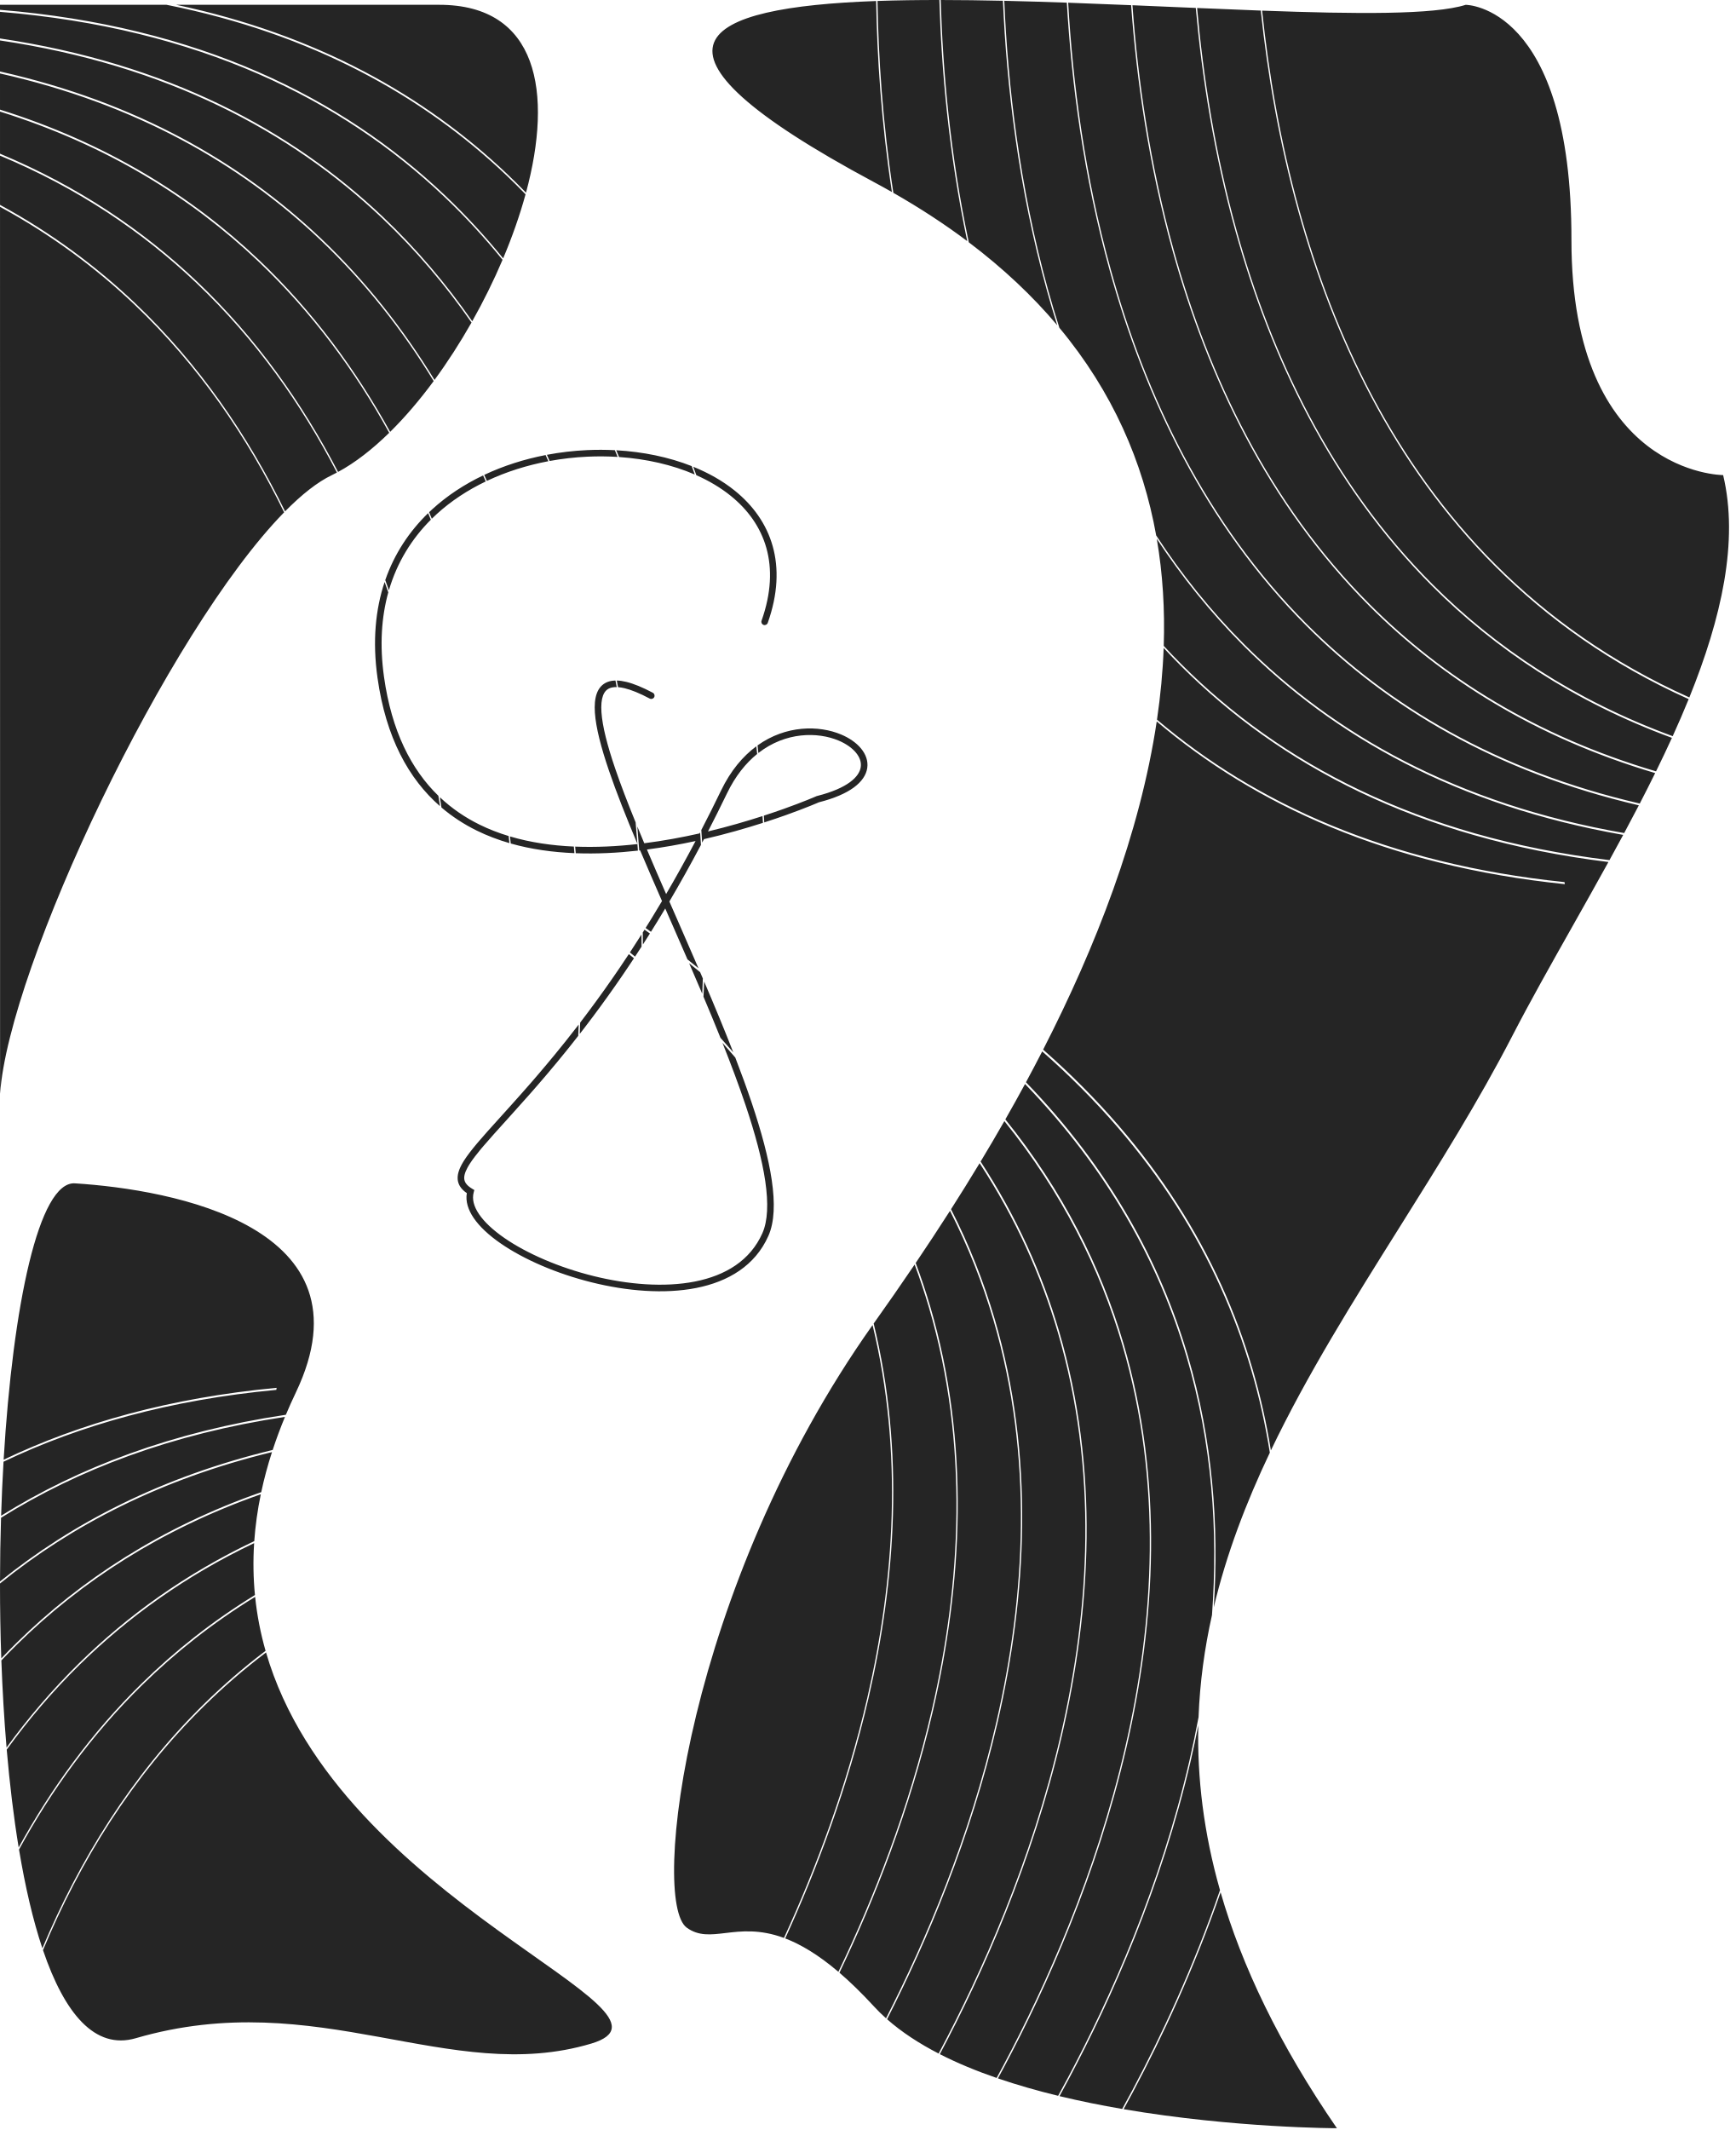
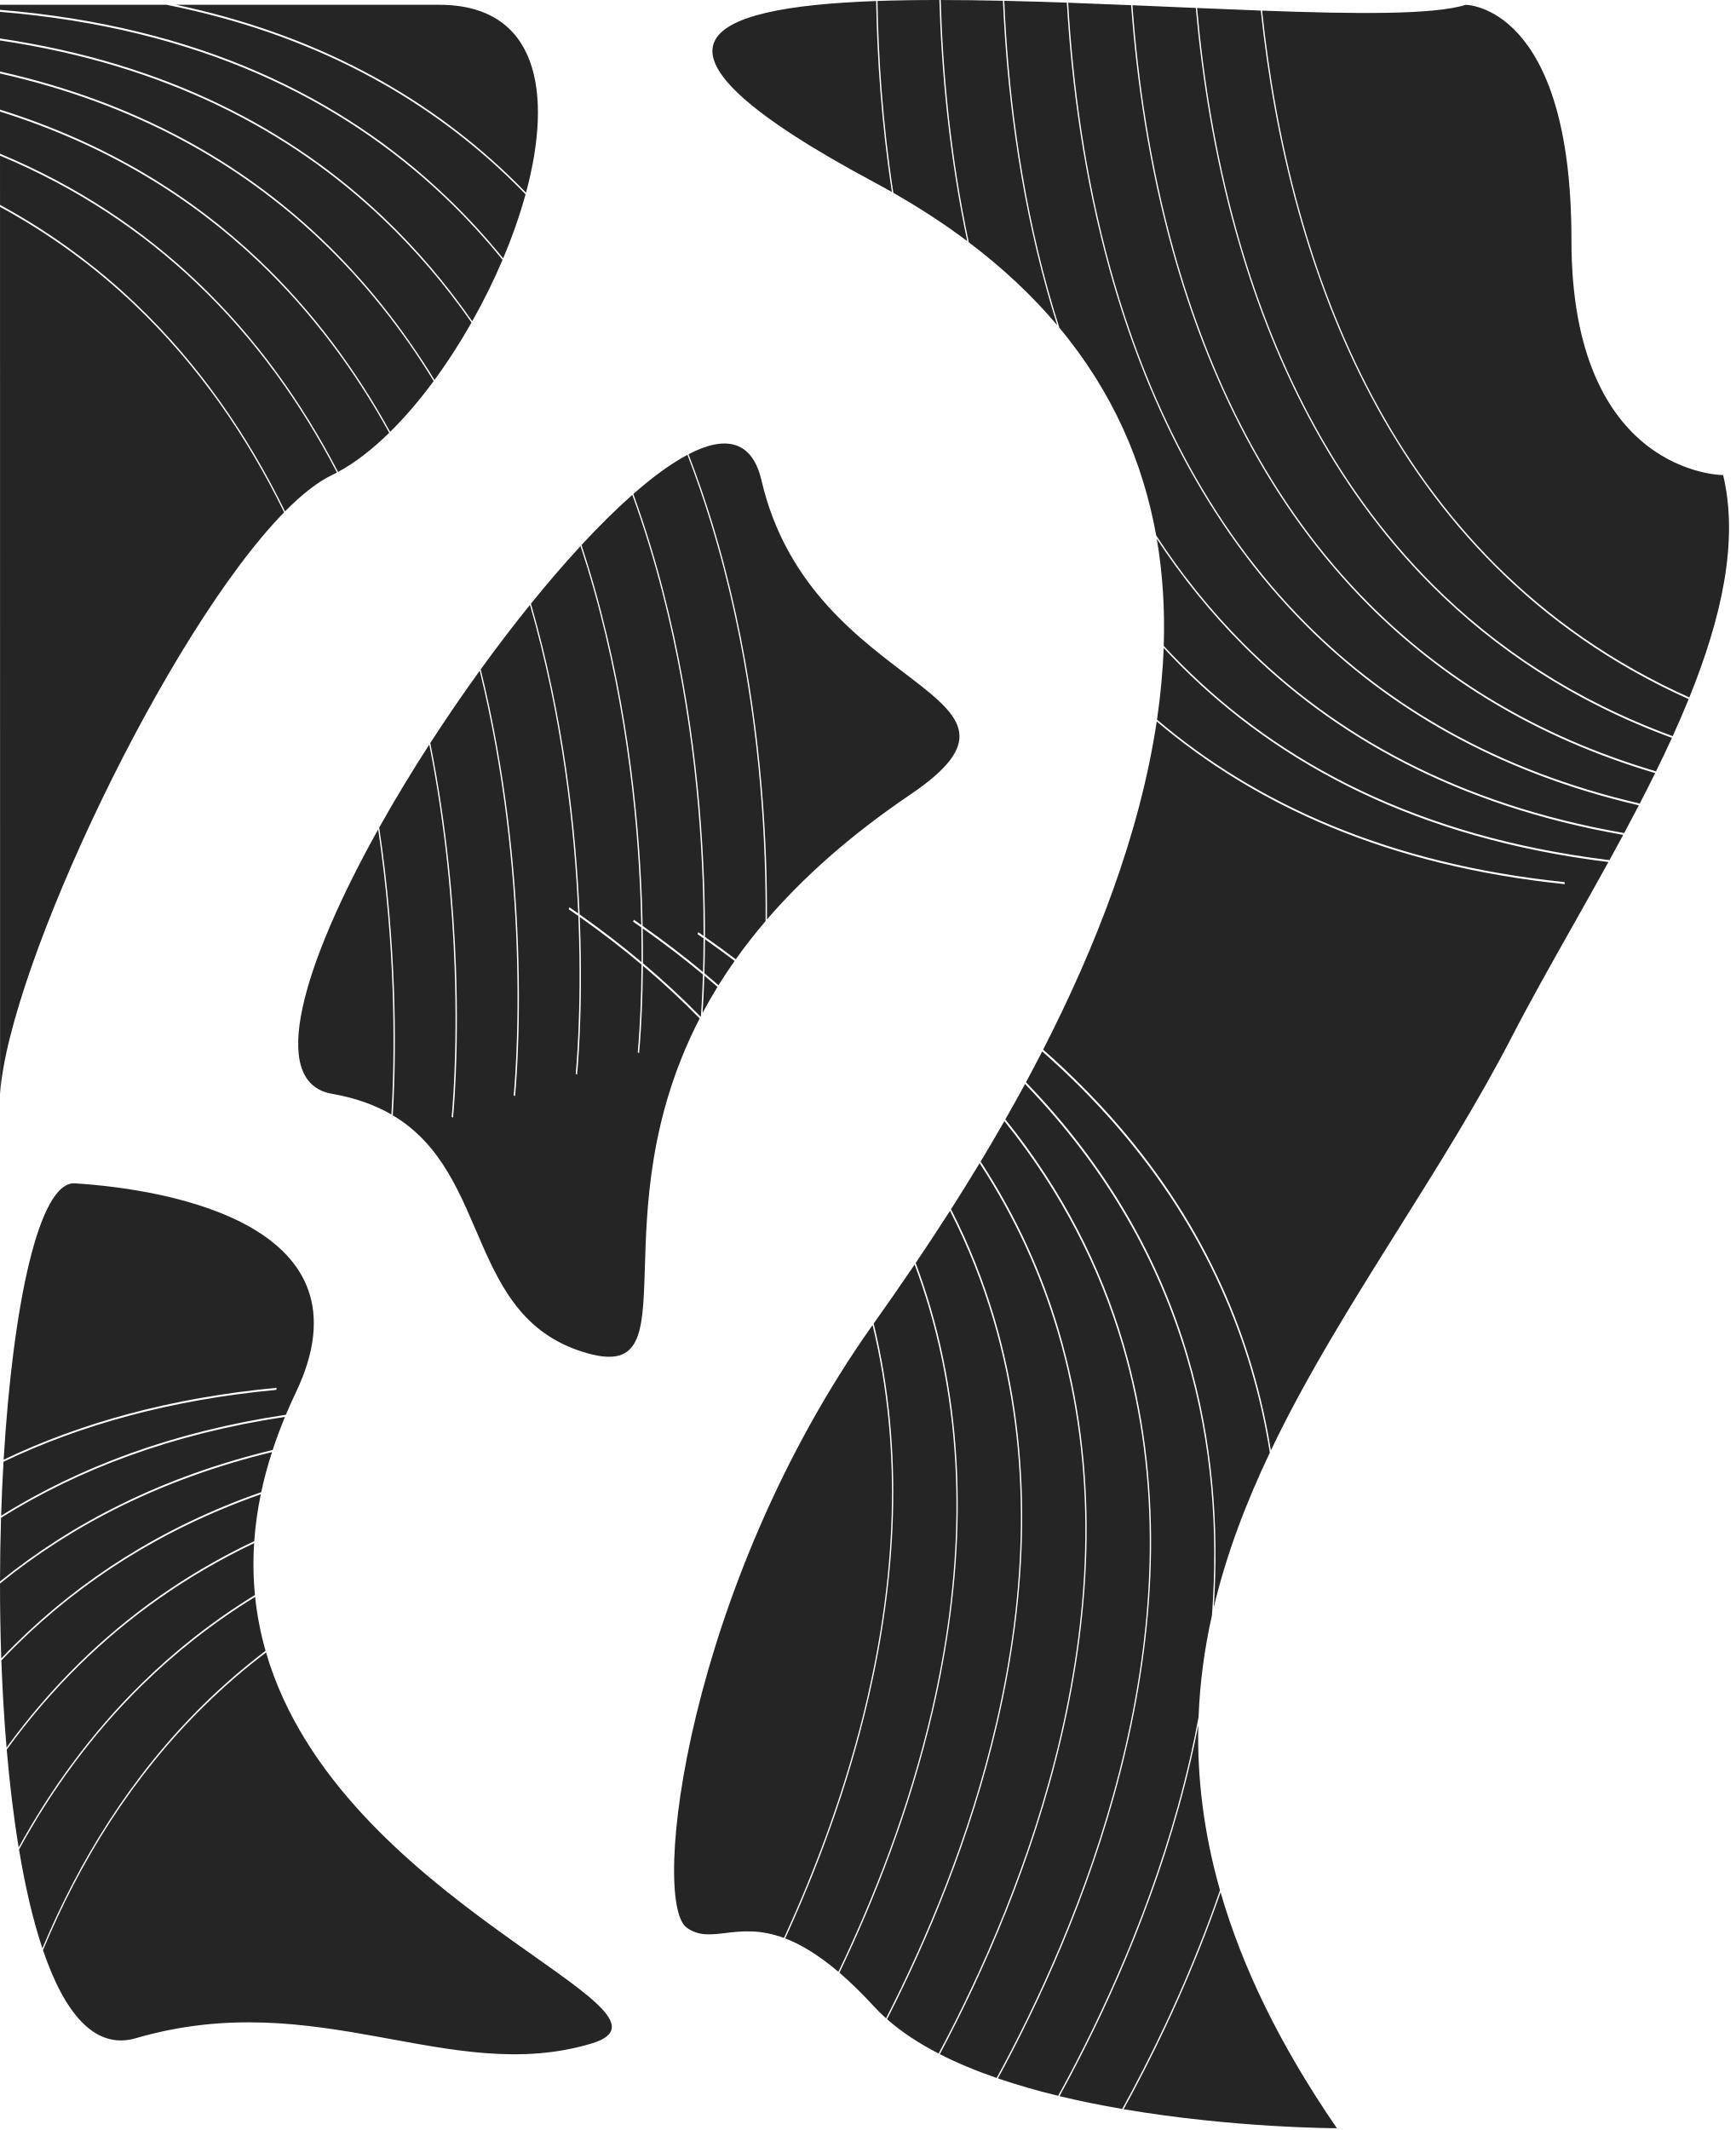
<svg xmlns="http://www.w3.org/2000/svg" width="264" height="324" viewBox="0 0 264 324" fill="none">
-   <path d="M185.709 287.847C188.931 299.029 194.598 310.923 203.402 323.729C203.339 323.729 187.875 323.72 170.956 320.836C171.434 319.967 171.922 319.071 172.414 318.146C176.775 309.946 181.637 299.581 185.709 287.847ZM182.316 262.434C182.136 270.425 183.125 278.753 185.616 287.519C181.54 299.311 176.656 309.73 172.274 317.968C171.756 318.943 171.241 319.886 170.738 320.799C167.577 320.256 164.368 319.613 161.2 318.85C161.662 318.009 162.132 317.142 162.607 316.249C169.106 304.031 176.721 287.007 181.17 267.803C181.58 266.031 181.963 264.24 182.316 262.434ZM155.955 164.888C168.594 177.968 176.329 192.106 180.554 206.447C184.417 219.563 185.343 232.855 184.397 245.675C183.268 250.723 182.554 255.891 182.354 261.208C181.941 263.412 181.484 265.594 180.985 267.747C176.55 286.891 168.956 303.873 162.468 316.071C161.969 317.009 161.474 317.918 160.99 318.798C157.865 318.039 154.783 317.162 151.831 316.151C152.151 315.564 152.476 314.965 152.802 314.353C159.301 302.134 166.915 285.11 171.364 265.906C175.814 246.698 177.097 225.307 170.931 204.371C167.496 192.709 161.75 181.194 152.959 170.275C153.967 168.507 154.968 166.711 155.955 164.888ZM152.812 170.532C161.591 181.435 167.324 192.926 170.748 204.551C176.891 225.408 175.614 246.711 171.18 265.851C166.745 284.995 159.151 301.976 152.662 314.175C152.316 314.825 151.972 315.461 151.633 316.083C148.578 315.029 145.664 313.83 142.991 312.465C142.993 312.462 142.995 312.459 142.996 312.456C149.495 300.237 157.11 283.214 161.559 264.01C166.009 244.801 167.291 223.411 161.124 202.475C158.549 193.734 154.676 185.075 149.196 176.688C150.407 174.68 151.615 172.626 152.812 170.532ZM40.476 251.362C51.579 289.518 106.653 305.865 89.96 310.854C68.36 317.308 48.425 301.952 20.659 310.037C14.459 311.843 9.829 306.309 6.541 296.637C12.128 283.257 20.017 270.332 31.107 259.45C34.005 256.606 37.123 253.9 40.476 251.362ZM149.045 176.937C154.514 185.306 158.375 193.943 160.941 202.654C167.085 223.511 165.808 244.814 161.374 263.954C156.939 283.098 149.345 300.08 142.856 312.278C142.84 312.309 142.823 312.34 142.807 312.37C139.849 310.844 137.191 309.114 134.965 307.15C141.031 295.263 147.703 279.592 151.752 262.113C156.202 242.905 157.485 221.514 151.318 200.578C149.67 194.981 147.489 189.418 144.694 183.938C146.139 181.675 147.593 179.338 149.045 176.937ZM144.538 184.182C147.322 189.643 149.494 195.185 151.136 200.758C157.279 221.615 156.002 242.918 151.567 262.058C147.527 279.497 140.865 295.14 134.806 307.01C134.166 306.437 133.562 305.846 132.999 305.233C131.107 303.175 129.351 301.475 127.719 300.074C133.031 288.968 138.461 275.262 141.946 260.217C146.396 241.008 147.679 219.618 141.513 198.682C140.866 196.486 140.135 194.295 139.319 192.112C141.024 189.589 142.773 186.941 144.538 184.182ZM139.158 192.352C139.966 194.515 140.689 196.686 141.33 198.862C147.473 219.719 146.196 241.021 141.762 260.161C138.285 275.171 132.865 288.85 127.56 299.939C124.449 297.295 121.785 295.744 119.466 294.858C124.264 284.388 128.994 271.9 132.14 258.32C136.269 240.497 137.67 220.796 132.925 201.322C132.949 201.288 132.974 201.253 132.999 201.219C134.948 198.483 137.017 195.516 139.158 192.352ZM38.817 242.903C39.112 245.745 39.654 248.48 40.405 251.112C37.053 253.651 33.935 256.358 31.034 259.204C19.951 270.08 12.052 282.994 6.447 296.362C5.008 292.062 3.83 286.963 2.893 281.338C7.8 272.376 13.942 263.866 21.617 256.334C26.66 251.386 32.365 246.859 38.817 242.903ZM132.756 201.561C137.461 220.935 136.065 240.528 131.956 258.265C128.812 271.837 124.077 284.321 119.277 294.786C115.572 293.419 112.751 293.754 110.376 294.038C108.142 294.305 106.303 294.525 104.499 293.233C98.927 289.245 104.467 241.492 132.756 201.561ZM38.666 234.73C38.491 237.447 38.541 240.077 38.789 242.622C32.324 246.586 26.603 251.124 21.545 256.088C13.889 263.601 7.751 272.086 2.84 281.022C2.074 276.364 1.472 271.353 1.023 266.142C4.312 261.605 7.998 257.269 12.128 253.217C19.479 246.004 28.238 239.687 38.666 234.73ZM39.68 227.297C39.175 229.737 38.848 232.111 38.686 234.423C28.227 239.391 19.438 245.728 12.057 252.971C7.948 257.003 4.276 261.315 0.997 265.826C0.631 261.514 0.37 257.068 0.207 252.574C1 251.739 1.811 250.914 2.64 250.101C12.336 240.586 24.482 232.628 39.68 227.297ZM41.38 220.882C40.711 222.956 40.169 224.987 39.746 226.975C24.501 232.314 12.308 240.296 2.567 249.855C1.76 250.647 0.969 251.45 0.195 252.264C0.062 248.48 -0.002 244.665 3.266e-05 240.869C10.942 232 24.529 224.97 41.38 220.882ZM158.568 159.933C175.547 174.858 185.387 191.459 190.36 208.344C191.596 212.54 192.53 216.754 193.2 220.965C189.579 228.58 186.598 236.376 184.674 244.477C185.483 231.97 184.497 219.035 180.736 206.268C176.499 191.882 168.747 177.718 156.098 164.623C156.932 163.078 157.756 161.513 158.568 159.933ZM43.358 215.525C42.651 217.23 42.029 218.907 41.487 220.556C24.606 224.64 10.983 231.674 0.001 240.563C0.005 237.305 0.06 234.064 0.159 230.87C11.886 223.545 26.112 218.121 43.358 215.525ZM11.402 180.002C26.204 180.94 57.067 186.534 45.017 211.808C44.471 212.951 43.964 214.083 43.493 215.202C26.207 217.793 11.938 223.22 0.169 230.565C0.258 227.78 0.379 225.033 0.536 222.345C12.166 216.79 25.879 212.931 42.038 211.416L42.09 211.105C25.927 212.619 12.202 216.479 0.554 222.04C1.954 198.541 5.916 179.654 11.402 180.002ZM177.046 98.56C177.9 99.482 178.775 100.393 179.672 101.29C194.663 116.285 215.588 127.543 244.716 131.124C242.89 134.437 241.042 137.719 239.224 140.941C235.951 146.743 232.783 152.36 230.057 157.641C224.945 167.543 218.909 177.161 212.88 186.77C205.88 197.926 198.888 209.069 193.36 220.626C192.69 216.468 191.762 212.307 190.542 208.164C185.554 191.228 175.694 174.6 158.707 159.662C166.691 144.076 173.422 126.882 175.991 109.741C190.987 122.467 211.117 131.704 238.082 134.492L238.034 134.179C211.081 131.392 190.984 122.159 176.031 109.464C176.568 105.821 176.915 102.181 177.046 98.56ZM87.997 157.064C87.99 157.235 87.98 157.403 87.973 157.567C87.64 157.994 87.313 158.415 86.986 158.825C86.672 159.221 86.36 159.609 86.052 159.99C85.615 160.53 85.184 161.056 84.761 161.568C84.504 161.878 84.247 162.181 83.995 162.482C83.752 162.771 83.514 163.059 83.276 163.34C83.072 163.581 82.867 163.819 82.666 164.054C82.397 164.369 82.132 164.68 81.869 164.983C81.692 165.188 81.515 165.388 81.342 165.587C81.065 165.905 80.792 166.218 80.523 166.523C79.612 167.556 78.748 168.517 77.939 169.412C77.618 169.768 77.308 170.116 77.004 170.451C75.685 171.908 74.544 173.171 73.6 174.276C73.499 174.395 73.397 174.509 73.301 174.624C73.195 174.75 73.094 174.877 72.994 174.998C72.731 175.318 72.486 175.621 72.266 175.91C71.977 176.288 71.724 176.64 71.51 176.971C71.484 177.011 71.459 177.052 71.434 177.092C71.39 177.161 71.347 177.229 71.307 177.296C71.244 177.401 71.184 177.505 71.13 177.606C70.684 178.427 70.562 179.023 70.659 179.483C70.754 179.929 71.082 180.372 71.842 180.825L72.166 181.02L72.068 181.385C71.802 182.38 72.071 183.491 72.88 184.687C73.69 185.883 75.009 187.114 76.723 188.301C80.147 190.672 85.053 192.801 90.292 194.1C95.533 195.399 101.061 195.858 105.731 194.937C110.394 194.017 114.15 191.735 115.991 187.591C116.817 185.732 116.924 183.04 116.433 179.68C115.944 176.334 114.875 172.398 113.431 168.099C112.418 165.084 111.222 161.899 109.918 158.625C110.584 159.37 111.235 160.117 111.871 160.867C112.785 163.241 113.632 165.556 114.379 167.78C115.832 172.105 116.921 176.105 117.422 179.535C117.921 182.949 117.85 185.874 116.906 187.998C114.892 192.532 110.794 194.957 105.925 195.918C101.064 196.877 95.381 196.392 90.052 195.07C84.721 193.749 79.697 191.579 76.152 189.124C74.382 187.898 72.957 186.584 72.053 185.247C71.228 184.027 70.812 182.745 71.024 181.488C70.914 181.413 70.809 181.336 70.711 181.256C70.617 181.18 70.529 181.101 70.446 181.021C70.255 180.834 70.094 180.635 69.967 180.422L69.961 180.412C69.921 180.344 69.886 180.273 69.853 180.202C69.822 180.137 69.793 180.07 69.769 180.002C69.742 179.928 69.719 179.851 69.7 179.773C69.695 179.751 69.689 179.729 69.684 179.706C69.673 179.656 69.663 179.604 69.655 179.553C69.651 179.527 69.649 179.5 69.645 179.474C69.606 179.14 69.634 178.798 69.718 178.447C69.733 178.383 69.754 178.319 69.773 178.255C69.786 178.211 69.797 178.166 69.812 178.122C69.834 178.055 69.86 177.988 69.886 177.921C69.901 177.882 69.914 177.84 69.93 177.801C69.958 177.732 69.991 177.663 70.022 177.593C70.042 177.55 70.06 177.507 70.08 177.464C70.104 177.413 70.131 177.363 70.157 177.313C70.185 177.259 70.211 177.203 70.24 177.149C70.304 177.031 70.374 176.909 70.447 176.786C70.491 176.714 70.536 176.64 70.583 176.566C70.611 176.522 70.64 176.475 70.669 176.43C70.87 176.119 71.101 175.796 71.355 175.458C71.403 175.394 71.451 175.328 71.501 175.263C71.817 174.851 72.168 174.418 72.552 173.962C72.668 173.824 72.789 173.686 72.911 173.543C73.296 173.094 73.71 172.618 74.155 172.118L77.869 167.996C78.747 167.019 79.685 165.968 80.672 164.835C80.819 164.666 80.968 164.496 81.117 164.323C81.379 164.021 81.643 163.711 81.912 163.397C82.713 162.461 83.544 161.474 84.4 160.432C84.909 159.812 85.428 159.174 85.954 158.515C86.05 158.395 86.146 158.274 86.242 158.153C86.76 157.502 87.287 156.831 87.82 156.14C87.895 156.043 87.969 155.944 88.044 155.847C88.029 156.268 88.014 156.674 87.997 157.064ZM0.002 31.46C7.769 35.685 14.541 40.715 20.442 46.318C30.242 55.623 37.645 66.513 43.228 77.933C25.403 96.15 1.347 147.062 0.012 166.376L0.002 31.46ZM107.131 149.296C108.689 152.941 110.199 156.57 111.565 160.081C110.93 159.34 110.281 158.602 109.616 157.867C108.79 155.809 107.922 153.718 107.032 151.614C107.048 151.3 107.064 150.974 107.079 150.635C107.098 150.208 107.114 149.761 107.131 149.296ZM96.453 145.765C96.229 146.105 96.006 146.442 95.783 146.775C95.052 147.867 94.33 148.923 93.615 149.943C93.223 150.503 92.833 151.053 92.446 151.593C91.698 152.638 90.96 153.646 90.234 154.616C89.816 155.176 89.4 155.722 88.989 156.258C88.863 156.423 88.738 156.588 88.612 156.75C88.531 156.856 88.448 156.961 88.366 157.066C88.312 157.136 88.256 157.205 88.202 157.274C88.204 157.243 88.206 157.212 88.207 157.181C88.229 156.666 88.25 156.123 88.27 155.553C89.081 154.492 89.909 153.385 90.752 152.23C91.148 151.687 91.548 151.134 91.95 150.569C92.718 149.491 93.497 148.372 94.285 147.211C94.746 146.532 95.207 145.838 95.674 145.13C95.935 145.341 96.195 145.552 96.453 145.765ZM104.85 146.52C105.415 146.972 105.973 147.425 106.523 147.881C106.661 148.2 106.797 148.518 106.934 148.837C106.914 149.427 106.892 149.988 106.869 150.519C106.86 150.736 106.849 150.948 106.839 151.155C106.185 149.614 105.519 148.066 104.85 146.52ZM96.966 125.723C97.308 126.557 97.661 127.406 98.023 128.268C100.934 127.899 103.77 127.374 106.437 126.772C106.466 126.716 106.494 126.659 106.522 126.604C106.567 127.249 106.61 127.888 106.647 128.519C105.034 131.568 103.429 134.435 101.841 137.131C102.2 137.953 102.563 138.78 102.927 139.611L102.93 139.616C104.037 142.146 105.159 144.714 106.268 147.283C105.717 146.831 105.159 146.382 104.595 145.934C103.735 143.952 102.871 141.973 102.014 140.016L102.013 140.014L102.011 140.011C101.989 139.961 101.966 139.91 101.944 139.86C101.7 139.301 101.456 138.744 101.213 138.189C100.485 139.408 99.76 140.59 99.041 141.738C98.77 141.544 98.497 141.35 98.224 141.156C98.543 140.646 98.866 140.131 99.187 139.607C99.695 138.776 100.208 137.928 100.721 137.062C99.569 134.424 98.448 131.84 97.397 129.354C97.349 129.359 97.302 129.364 97.255 129.369C97.17 128.177 97.074 126.96 96.966 125.723ZM97.608 143.994C97.289 144.49 96.972 144.981 96.654 145.463C96.643 145.48 96.631 145.497 96.619 145.515C96.361 145.302 96.1 145.091 95.839 144.879C96.42 143.995 97.004 143.088 97.593 142.158C97.601 142.783 97.605 143.396 97.608 143.994ZM98.064 141.415C98.337 141.609 98.61 141.802 98.881 141.996C98.524 142.564 98.168 143.124 97.814 143.675C97.81 143.077 97.805 142.465 97.795 141.841C97.884 141.699 97.974 141.558 98.064 141.415ZM105.827 127.933C103.464 128.445 100.977 128.892 98.428 129.225C99.356 131.416 100.338 133.683 101.348 135.996C102.829 133.462 104.325 130.777 105.827 127.933ZM175.998 81.958C179.789 87.712 184.17 93.194 189.227 98.252C202.933 111.962 221.601 122.547 246.964 126.998C246.274 128.281 245.576 129.56 244.874 130.835C215.664 127.285 194.721 116.022 179.746 101.043C178.828 100.124 177.932 99.191 177.058 98.245C177.237 92.753 176.918 87.306 175.998 81.958ZM96.981 128.394C97.006 128.728 97.03 129.061 97.054 129.392C93.945 129.741 90.756 129.904 87.598 129.785C87.57 129.452 87.54 129.118 87.511 128.781C90.657 128.907 93.851 128.747 96.981 128.394ZM77.594 127.232C80.684 128.149 83.967 128.624 87.308 128.772C87.337 129.108 87.366 129.443 87.394 129.776C84.085 129.639 80.814 129.188 77.711 128.309C77.673 127.951 77.634 127.593 77.594 127.232ZM93.833 104.518C93.409 104.507 93.064 104.563 92.785 104.672C92.301 104.862 91.956 105.232 91.739 105.827C91.516 106.44 91.435 107.281 91.509 108.353C91.656 110.496 92.405 113.4 93.585 116.869C94.434 119.364 95.499 122.132 96.707 125.093C96.807 126.2 96.897 127.29 96.978 128.361C95.273 124.299 93.768 120.511 92.639 117.191C91.453 113.706 90.667 110.7 90.511 108.421C90.433 107.282 90.509 106.282 90.8 105.483C91.097 104.668 91.625 104.053 92.421 103.741C92.786 103.598 93.193 103.527 93.64 103.518C93.706 103.851 93.769 104.185 93.833 104.518ZM66.929 121.27C68.754 122.994 70.788 124.368 72.972 125.442C74.384 126.138 75.861 126.707 77.386 127.17C77.426 127.531 77.465 127.891 77.503 128.249C75.786 127.751 74.12 127.122 72.53 126.34C70.617 125.398 68.817 124.237 67.166 122.829C67.089 122.311 67.01 121.792 66.929 121.27ZM115.198 114.689C113.475 116.079 111.884 118.037 110.6 120.7C109.639 122.692 108.675 124.616 107.716 126.475C110.793 125.738 113.61 124.912 116.013 124.136C116.035 124.481 116.058 124.824 116.078 125.165C113.488 125.995 110.438 126.877 107.109 127.645C107.017 127.822 106.923 127.997 106.83 128.173C106.791 127.54 106.748 126.901 106.702 126.254C107.699 124.329 108.7 122.335 109.698 120.266C111.172 117.209 113.042 115.02 115.069 113.523C115.114 113.913 115.156 114.302 115.198 114.689ZM152.796 0.123C155.925 0.194 159.11 0.292 162.314 0.405C163.016 12.495 164.828 26.721 168.848 41.179C174.149 60.249 183.291 79.72 198.781 95.215C211.161 107.598 227.59 117.433 249.343 122.5C248.611 123.909 247.867 125.316 247.113 126.72C221.68 122.293 202.994 111.703 189.301 98.006C184.167 92.871 179.734 87.297 175.908 81.446C173.91 70.305 169.296 59.607 161.178 49.858C160.574 47.963 160.008 46.068 159.482 44.177C155.094 28.392 153.343 12.875 152.796 0.123ZM115.256 113.386C119.585 110.293 124.591 110.303 127.98 111.73C129.235 112.258 130.291 112.991 131.004 113.856C131.718 114.722 132.103 115.744 131.949 116.814C131.795 117.881 131.117 118.898 129.909 119.784C128.711 120.663 126.962 121.438 124.578 122.043C124.564 122.049 124.546 122.058 124.523 122.067C124.464 122.093 124.376 122.131 124.262 122.18C124.032 122.277 123.694 122.416 123.258 122.592C122.385 122.943 121.116 123.436 119.533 124C118.562 124.346 117.47 124.716 116.279 125.101C116.259 124.759 116.237 124.416 116.214 124.07C117.3 123.717 118.3 123.377 119.197 123.058C120.766 122.499 122.022 122.012 122.884 121.665C123.315 121.492 123.648 121.353 123.872 121.258C123.984 121.211 124.07 121.174 124.127 121.149C124.155 121.137 124.176 121.128 124.19 121.122C124.197 121.119 124.203 121.117 124.206 121.115L124.21 121.113L124.249 121.097L124.29 121.086C126.623 120.498 128.253 119.76 129.318 118.978C130.381 118.198 130.855 117.396 130.96 116.671C131.064 115.947 130.815 115.199 130.231 114.491C129.645 113.781 128.737 113.134 127.592 112.651C124.399 111.307 119.531 111.31 115.384 114.541C115.342 114.158 115.3 113.773 115.256 113.386ZM58.518 88.529C58.708 89.055 58.895 89.581 59.078 90.106C58.038 93.843 57.745 98.116 58.423 102.948C59.588 111.254 62.592 117.066 66.694 121.048C66.777 121.576 66.858 122.103 66.936 122.627C62.185 118.471 58.712 112.21 57.433 103.087C56.656 97.549 57.122 92.704 58.518 88.529ZM162.519 0.413C165.706 0.526 168.91 0.655 172.094 0.788C172.926 12.101 174.757 25.026 178.403 38.142C183.705 57.212 192.847 76.683 208.337 92.178C219.338 103.182 233.537 112.173 251.827 117.595C251.066 119.14 250.283 120.686 249.483 122.23C227.671 117.18 211.227 107.343 198.856 94.969C183.425 79.533 174.32 60.141 169.037 41.139C165.024 26.702 163.217 12.491 162.519 0.413ZM178.664 1.068C179.76 1.116 180.849 1.161 181.932 1.207C182.868 11.662 184.678 23.306 187.958 35.104C193.26 54.173 202.401 73.645 217.892 89.14C227.446 98.697 239.413 106.735 254.377 112.236C253.603 113.932 252.792 115.631 251.957 117.331C233.618 111.921 219.406 102.929 208.411 91.932C192.98 76.496 183.876 57.103 178.593 38.102C174.952 25.007 173.126 12.097 172.297 0.797C174.433 0.887 176.559 0.977 178.664 1.068ZM182.134 1.216C185.45 1.358 188.695 1.493 191.823 1.609C192.833 11.15 194.589 21.547 197.514 32.066C202.815 51.136 211.956 70.608 227.446 86.103C235.461 94.119 245.172 101.067 256.925 106.346C256.164 108.216 255.351 110.095 254.494 111.98C239.494 106.486 227.515 98.446 217.966 88.894C202.535 73.458 193.43 54.066 188.147 35.065C184.873 23.287 183.067 11.658 182.134 1.216ZM93.839 103.518C94.282 103.527 94.763 103.595 95.277 103.72C96.406 103.993 97.749 104.541 99.324 105.377C99.568 105.506 99.661 105.81 99.531 106.054C99.402 106.297 99.1 106.39 98.856 106.262C97.321 105.447 96.059 104.938 95.042 104.691C94.668 104.601 94.332 104.548 94.033 104.526C93.969 104.191 93.906 103.854 93.839 103.518ZM222.999 0.734C222.999 0.734 239.114 0.728 239.088 36.498C239.062 72.246 262.14 72.268 262.168 72.268C264.564 82.312 261.918 93.996 257.027 106.091C245.25 100.816 235.532 93.869 227.522 85.856C212.09 70.421 202.986 51.028 197.703 32.026C194.784 21.526 193.033 11.145 192.025 1.617C206.35 2.146 218.183 2.262 222.999 0.734ZM105.478 70.999C107.83 71.952 109.967 73.163 111.789 74.631C114.555 76.859 116.603 79.681 117.558 83.066C118.513 86.451 118.364 90.362 116.809 94.751C116.716 95.011 116.432 95.147 116.172 95.055C115.912 94.963 115.776 94.678 115.867 94.418C117.365 90.191 117.485 86.492 116.595 83.337C115.705 80.182 113.793 77.529 111.162 75.41C109.641 74.185 107.882 73.141 105.947 72.283C105.793 71.855 105.636 71.427 105.478 70.999ZM65.135 78.058C65.275 78.389 65.414 78.722 65.552 79.054C62.661 81.943 60.421 85.509 59.17 89.79C58.988 89.272 58.804 88.755 58.616 88.237C60.012 84.219 62.278 80.831 65.135 78.058ZM73.905 73.234C71.172 74.543 68.641 76.195 66.442 78.201C66.19 78.431 65.944 78.667 65.7 78.906C65.563 78.576 65.424 78.245 65.284 77.915C65.444 77.762 65.605 77.611 65.769 77.462C68.052 75.378 70.674 73.669 73.5 72.318C73.636 72.623 73.772 72.928 73.905 73.234ZM0.001 23.673C11.852 28.618 21.701 35.282 29.878 43.046C38.879 51.592 45.857 61.477 51.262 71.88C51.007 72.015 50.753 72.146 50.499 72.268C48.307 73.319 45.903 75.219 43.372 77.785C37.769 66.33 30.34 55.404 20.51 46.071C14.585 40.446 7.791 35.401 0.002 31.165L0.001 23.673ZM83.429 70.158C80.187 70.769 77.018 71.762 74.079 73.15C73.946 72.844 73.81 72.539 73.674 72.234C76.62 70.846 79.783 69.846 83.013 69.219C83.152 69.532 83.292 69.844 83.429 70.158ZM93.762 68.49C97.835 68.72 101.764 69.529 105.236 70.9C105.395 71.326 105.55 71.753 105.704 72.179C102.283 70.701 98.33 69.8 94.186 69.518C94.045 69.175 93.905 68.832 93.762 68.49ZM0.001 16.972C16.172 22.029 29.057 30.035 39.315 39.773C47.512 47.557 54.034 56.451 59.216 65.836C56.645 68.354 54.02 70.395 51.435 71.788C46.006 61.329 38.994 51.389 29.946 42.799C21.743 35.01 11.871 28.333 0.001 23.379V16.972ZM89.32 68.468C90.737 68.403 92.15 68.407 93.547 68.479C93.69 68.82 93.83 69.162 93.971 69.503C92.455 69.408 90.914 69.395 89.365 69.467C87.449 69.555 85.525 69.773 83.625 70.122C83.489 69.808 83.347 69.496 83.208 69.183C85.233 68.799 87.283 68.562 89.32 68.468ZM3.266e-05 11.176C20.689 15.818 36.572 24.938 48.751 36.501C55.598 43.002 61.276 50.278 65.981 57.967C63.864 60.835 61.635 63.449 59.362 65.693C54.16 56.271 47.613 47.341 39.383 39.526C29.096 29.759 16.185 21.74 0.001 16.675L3.266e-05 11.176ZM3.266e-05 6.152C25.377 9.916 44.219 19.966 58.188 33.229C63.338 38.119 67.827 43.448 71.738 49.062C69.999 52.129 68.104 55.073 66.108 57.793C61.386 50.078 55.688 42.777 48.818 36.254C36.605 24.658 20.697 15.527 3.266e-05 10.877V6.152ZM143.128 6.12793e-05C146.192 0.004 149.361 0.046 152.592 0.118C153.143 12.882 154.899 28.411 159.293 44.216C159.779 45.964 160.298 47.716 160.851 49.468C157.12 45.05 152.663 40.83 147.397 36.855C144.549 23.422 143.434 10.601 143.128 6.12793e-05ZM3.266e-05 1.802C30.214 4.275 51.977 15.1 67.624 29.956C70.817 32.988 73.756 36.188 76.46 39.52C75.113 42.689 73.558 45.836 71.851 48.864C67.926 43.233 63.422 37.888 58.255 32.981C44.248 19.682 25.379 9.623 3.266e-05 5.851V1.802ZM25.334 0.728C47.484 5.14 64.304 14.572 77.06 26.683C78.051 27.624 79.018 28.582 79.961 29.555C79.084 32.755 77.929 36.037 76.553 39.299C73.84 35.958 70.893 32.749 67.691 29.709C52.001 14.811 30.209 3.979 3.266e-05 1.495V0.728H25.334ZM142.922 6.12793e-05C143.23 10.555 144.34 23.306 147.16 36.675C143.756 34.121 140.017 31.67 135.92 29.332C134.273 18.59 133.642 8.558 133.507 0.147C136.489 0.042 139.645 -0.002 142.922 6.12793e-05ZM66.808 0.729C81.865 0.728 84.148 14.041 80.029 29.307C79.086 28.334 78.119 27.377 77.128 26.436C64.619 14.558 48.232 5.266 26.794 0.728L66.808 0.729ZM133.301 0.154C133.439 8.534 134.067 18.516 135.7 29.208C134.816 28.706 133.916 28.209 132.999 27.718C94.155 6.919 106.747 1.114 133.301 0.154Z" fill="#1F1F1F" fill-opacity="0.97" />
+   <path d="M185.709 287.847C188.931 299.029 194.598 310.923 203.402 323.729C203.339 323.729 187.875 323.72 170.956 320.836C171.434 319.967 171.922 319.071 172.414 318.146C176.775 309.946 181.637 299.581 185.709 287.847ZM182.316 262.434C182.136 270.425 183.125 278.753 185.616 287.519C181.54 299.311 176.656 309.73 172.274 317.968C171.756 318.943 171.241 319.886 170.738 320.799C167.577 320.256 164.368 319.613 161.2 318.85C161.662 318.009 162.132 317.142 162.607 316.249C169.106 304.03 176.721 287.007 181.17 267.803C181.58 266.031 181.963 264.24 182.316 262.434ZM155.955 164.888C168.594 177.968 176.329 192.106 180.554 206.447C184.417 219.563 185.343 232.855 184.397 245.675C183.268 250.723 182.554 255.891 182.354 261.208C181.941 263.412 181.484 265.594 180.985 267.747C176.55 286.891 168.956 303.872 162.468 316.071C161.969 317.009 161.474 317.918 160.99 318.798C157.865 318.039 154.783 317.162 151.831 316.151C152.151 315.564 152.476 314.965 152.802 314.353C159.301 302.134 166.915 285.11 171.364 265.906C175.814 246.698 177.097 225.307 170.931 204.371C167.496 192.709 161.75 181.194 152.959 170.275C153.967 168.507 154.968 166.71 155.955 164.888ZM152.812 170.532C161.591 181.435 167.324 192.925 170.748 204.551C176.891 225.407 175.614 246.711 171.18 265.851C166.745 284.995 159.15 301.976 152.662 314.175C152.316 314.825 151.972 315.461 151.633 316.083C148.577 315.029 145.664 313.83 142.991 312.465C142.993 312.462 142.995 312.459 142.996 312.456C149.495 300.237 157.11 283.214 161.559 264.01C166.009 244.801 167.291 223.411 161.124 202.475C158.549 193.734 154.676 185.075 149.196 176.688C150.407 174.68 151.615 172.626 152.812 170.532ZM40.476 251.362C51.579 289.518 106.653 305.865 89.96 310.854C68.36 317.308 48.425 301.952 20.659 310.037C14.459 311.843 9.829 306.309 6.541 296.637C12.128 283.257 20.017 270.332 31.106 259.45C34.005 256.606 37.123 253.9 40.476 251.362ZM149.045 176.937C154.514 185.306 158.375 193.943 160.941 202.654C167.085 223.511 165.808 244.814 161.374 263.954C156.939 283.098 149.345 300.079 142.856 312.278C142.84 312.309 142.823 312.34 142.807 312.37C139.849 310.844 137.191 309.114 134.965 307.15C141.031 295.263 147.703 279.592 151.752 262.113C156.202 242.905 157.485 221.514 151.318 200.578C149.67 194.981 147.489 189.418 144.694 183.938C146.139 181.675 147.593 179.338 149.045 176.937ZM144.538 184.182C147.322 189.643 149.494 195.185 151.136 200.758C157.279 221.615 156.002 242.918 151.567 262.058C147.527 279.497 140.865 295.14 134.806 307.01C134.166 306.437 133.562 305.846 132.999 305.233C131.107 303.174 129.351 301.475 127.719 300.074C133.031 288.968 138.461 275.262 141.946 260.217C146.396 241.008 147.679 219.618 141.513 198.682C140.866 196.485 140.135 194.295 139.319 192.112C141.024 189.589 142.773 186.941 144.538 184.182ZM139.158 192.352C139.966 194.515 140.689 196.686 141.33 198.862C147.473 219.719 146.196 241.021 141.762 260.161C138.284 275.171 132.865 288.85 127.56 299.938C124.449 297.294 121.785 295.744 119.466 294.858C124.264 284.388 128.994 271.899 132.14 258.32C136.269 240.497 137.67 220.796 132.925 201.322C132.949 201.288 132.974 201.253 132.999 201.219C134.948 198.483 137.017 195.516 139.158 192.352ZM38.817 242.903C39.112 245.745 39.654 248.48 40.405 251.112C37.053 253.651 33.935 256.358 31.034 259.204C19.951 270.08 12.051 282.994 6.447 296.362C5.008 292.062 3.83 286.963 2.893 281.338C7.8 272.376 13.942 263.865 21.617 256.334C26.66 251.386 32.365 246.859 38.817 242.903ZM132.756 201.561C137.461 220.935 136.065 240.528 131.956 258.265C128.812 271.837 124.077 284.321 119.277 294.786C115.572 293.419 112.751 293.754 110.376 294.038C108.142 294.305 106.303 294.525 104.499 293.233C98.927 289.245 104.467 241.492 132.756 201.561ZM38.666 234.729C38.491 237.447 38.541 240.077 38.789 242.622C32.324 246.586 26.603 251.124 21.545 256.088C13.889 263.601 7.751 272.086 2.84 281.021C2.074 276.364 1.472 271.353 1.023 266.142C4.312 261.605 7.998 257.269 12.128 253.217C19.478 246.004 28.238 239.687 38.666 234.729ZM39.68 227.297C39.175 229.736 38.848 232.111 38.685 234.423C28.227 239.391 19.438 245.728 12.057 252.971C7.948 257.003 4.276 261.315 0.997 265.826C0.631 261.514 0.37 257.068 0.207 252.574C1 251.739 1.811 250.914 2.64 250.101C12.336 240.586 24.482 232.627 39.68 227.297ZM41.38 220.882C40.71 222.956 40.169 224.987 39.746 226.975C24.501 232.314 12.308 240.296 2.567 249.854C1.76 250.647 0.969 251.45 0.195 252.264C0.062 248.48 -0.002 244.665 0 240.869C10.942 232 24.529 224.97 41.38 220.882ZM158.568 159.933C175.547 174.858 185.387 191.459 190.36 208.344C191.596 212.54 192.53 216.754 193.2 220.965C189.579 228.58 186.598 236.376 184.674 244.477C185.483 231.97 184.497 219.034 180.736 206.268C176.499 191.882 168.747 177.718 156.098 164.623C156.932 163.078 157.756 161.513 158.568 159.933ZM43.358 215.525C42.651 217.23 42.029 218.907 41.487 220.556C24.606 224.64 10.983 231.674 0.001 240.562C0.005 237.305 0.06 234.064 0.159 230.87C11.886 223.545 26.112 218.121 43.358 215.525ZM11.402 180.002C26.204 180.94 57.067 186.534 45.017 211.808C44.471 212.951 43.964 214.083 43.493 215.202C26.206 217.793 11.938 223.22 0.169 230.565C0.258 227.78 0.379 225.033 0.536 222.345C12.166 216.79 25.879 212.931 42.038 211.416L42.09 211.104C25.927 212.619 12.202 216.479 0.554 222.04C1.954 198.541 5.916 179.654 11.402 180.002ZM177.046 98.56C177.9 99.482 178.775 100.393 179.672 101.29C194.663 116.285 215.588 127.543 244.716 131.124C242.89 134.437 241.042 137.719 239.224 140.941C235.951 146.743 232.783 152.36 230.057 157.641C224.945 167.543 218.909 177.161 212.88 186.77C205.88 197.926 198.888 209.068 193.36 220.626C192.69 216.468 191.762 212.307 190.542 208.164C185.554 191.228 175.694 174.6 158.707 159.662C166.691 144.076 173.422 126.881 175.991 109.741C190.987 122.467 211.117 131.704 238.082 134.492L238.034 134.179C211.081 131.392 190.984 122.159 176.031 109.464C176.568 105.821 176.915 102.181 177.046 98.56ZM80.634 92.008C85.584 109.204 87.42 125.982 87.973 138.944C87.528 138.632 87.079 138.319 86.627 138.008L86.52 138.306C87.015 138.645 87.504 138.986 87.989 139.328C88.004 139.699 88.019 140.066 88.032 140.431C88.281 147.334 88.17 153.062 87.997 157.063C87.91 159.064 87.808 160.634 87.728 161.702C87.687 162.236 87.653 162.646 87.628 162.921C87.616 163.058 87.605 163.163 87.599 163.232C87.595 163.267 87.593 163.294 87.591 163.312C87.59 163.32 87.589 163.327 87.589 163.331C87.589 163.333 87.589 163.336 87.589 163.336C87.591 163.337 87.603 163.346 87.692 163.406C87.794 163.474 87.797 163.475 87.797 163.475C87.797 163.475 87.797 163.471 87.797 163.469C87.797 163.464 87.798 163.458 87.799 163.449C87.801 163.431 87.803 163.404 87.807 163.369C87.814 163.299 87.823 163.193 87.836 163.055C87.861 162.778 87.896 162.367 87.936 161.831C88.017 160.759 88.12 159.186 88.207 157.181C88.381 153.17 88.492 147.431 88.242 140.515C88.23 140.172 88.215 139.827 88.201 139.479C91.544 141.842 94.677 144.258 97.607 146.725C97.588 149.452 97.519 151.829 97.434 153.791C97.347 155.792 97.245 157.361 97.164 158.43C97.124 158.964 97.089 159.373 97.064 159.648C97.052 159.786 97.042 159.89 97.035 159.96C97.032 159.995 97.029 160.022 97.027 160.039C97.026 160.048 97.026 160.054 97.025 160.059C97.025 160.061 97.024 160.063 97.024 160.063C97.025 160.064 97.029 160.067 97.129 160.134C97.233 160.203 97.233 160.201 97.233 160.201C97.234 160.2 97.233 160.198 97.233 160.196C97.234 160.192 97.234 160.185 97.235 160.176C97.237 160.158 97.24 160.131 97.243 160.096C97.25 160.025 97.26 159.921 97.272 159.782C97.297 159.505 97.333 159.095 97.373 158.559C97.454 157.486 97.556 155.912 97.643 153.907C97.727 151.959 97.796 149.603 97.816 146.902C100.917 149.523 103.791 152.199 106.451 154.92C90.824 185.244 105.452 210.297 89.478 205.876C70.765 200.696 74.975 178.7 59.761 169.654C59.807 168.881 59.854 167.993 59.898 166.998C60.071 162.988 60.182 157.248 59.933 150.332C59.676 143.226 59.038 134.875 57.696 125.878C60.027 121.716 62.595 117.467 65.314 113.255C67.793 125.76 68.817 137.479 69.159 146.977C69.408 153.88 69.297 159.608 69.124 163.609C69.037 165.61 68.935 167.18 68.855 168.248C68.814 168.782 68.78 169.191 68.755 169.466C68.743 169.604 68.733 169.709 68.727 169.778L68.717 169.876C68.717 169.878 68.716 169.88 68.716 169.881C68.716 169.881 68.715 169.883 68.819 169.952C68.91 170.012 68.922 170.019 68.924 170.02C68.924 170.02 68.925 170.017 68.925 170.015C68.925 170.01 68.926 170.003 68.927 169.994C68.928 169.976 68.931 169.949 68.935 169.914C68.941 169.844 68.951 169.739 68.964 169.601C68.989 169.324 69.023 168.912 69.064 168.376C69.144 167.304 69.247 165.731 69.334 163.726C69.508 159.715 69.618 153.976 69.369 147.06C69.024 137.485 67.986 125.651 65.466 113.021C67.876 109.297 70.404 105.603 72.99 102.024C76.768 117.475 78.181 132.214 78.596 143.704C78.845 150.607 78.734 156.335 78.561 160.337C78.474 162.337 78.371 163.906 78.291 164.975C78.251 165.509 78.216 165.918 78.191 166.193C78.179 166.331 78.169 166.435 78.162 166.505C78.159 166.54 78.157 166.567 78.155 166.584C78.154 166.593 78.154 166.599 78.153 166.604C78.153 166.606 78.152 166.608 78.152 166.608C78.153 166.609 78.159 166.614 78.256 166.679C78.355 166.744 78.36 166.747 78.36 166.747C78.36 166.747 78.36 166.743 78.36 166.741C78.361 166.737 78.362 166.73 78.363 166.722C78.365 166.704 78.368 166.677 78.371 166.642C78.378 166.571 78.388 166.466 78.4 166.327C78.425 166.05 78.46 165.639 78.5 165.104C78.581 164.031 78.684 162.458 78.77 160.453C78.944 156.443 79.055 150.703 78.806 143.787C78.389 132.232 76.964 117.384 73.14 101.818C75.602 98.418 78.117 95.124 80.634 92.008ZM57.538 126.158C58.845 135.014 59.471 143.237 59.724 150.249C59.972 157.152 59.861 162.88 59.688 166.882C59.645 167.874 59.598 168.761 59.552 169.532C57.093 168.106 54.133 167.013 50.499 166.376C40.568 164.635 46.208 146.462 57.538 126.158ZM0.002 31.46C7.769 35.685 14.541 40.715 20.442 46.318C30.242 55.623 37.645 66.513 43.228 77.933C25.403 96.15 1.347 147.062 0.012 166.376L0.002 31.46ZM97.783 141.217C101.036 143.507 104.088 145.849 106.951 148.236C106.926 149.049 106.9 149.811 106.869 150.519C106.798 152.168 106.715 153.525 106.644 154.549C106.626 154.583 106.608 154.617 106.59 154.651C103.89 151.889 100.971 149.174 97.819 146.517C97.829 144.869 97.818 143.098 97.783 141.217ZM107.159 148.409C107.837 148.977 108.505 149.547 109.162 150.12C108.345 151.448 107.59 152.769 106.893 154.08C106.954 153.142 107.021 151.987 107.079 150.635C107.109 149.943 107.134 149.201 107.159 148.409ZM107.256 142.879C108.805 143.964 110.31 145.059 111.771 146.166C110.898 147.405 110.08 148.637 109.317 149.865C108.614 149.251 107.898 148.641 107.171 148.033C107.216 146.486 107.248 144.761 107.256 142.879ZM96.204 75.276C97.112 77.778 97.948 80.285 98.714 82.787C104.469 101.577 106.407 120.078 106.905 133.886C107.016 136.96 107.053 139.802 107.047 142.361C106.779 142.175 106.509 141.987 106.238 141.801L106.132 142.099C106.438 142.309 106.743 142.521 107.046 142.732C107.039 144.603 107.007 146.319 106.963 147.859C104.093 145.471 101.035 143.129 97.776 140.839C97.753 139.68 97.723 138.48 97.679 137.242C97.18 123.412 95.239 104.863 89.466 86.015C89.148 84.978 88.816 83.941 88.475 82.902C91.131 80.033 93.73 77.461 96.204 75.276ZM88.325 83.065C88.653 84.064 88.973 85.062 89.278 86.06C95.033 104.849 96.971 123.35 97.469 137.158C97.513 138.373 97.541 139.551 97.564 140.689C97.19 140.427 96.812 140.165 96.433 139.904L96.326 140.202C96.745 140.49 97.16 140.778 97.572 141.067C97.607 142.938 97.618 144.7 97.609 146.339C94.673 143.873 91.534 141.457 88.186 139.095C87.634 126.064 85.787 109.157 80.781 91.825C83.312 88.698 85.844 85.753 88.325 83.065ZM104.588 69.186C105.913 72.621 107.096 76.072 108.15 79.514C113.906 98.303 115.843 116.805 116.341 130.613C116.467 134.104 116.499 137.294 116.479 140.112C114.819 142.055 113.311 143.992 111.942 145.919C110.428 144.77 108.866 143.633 107.257 142.508C107.263 139.931 107.226 137.068 107.114 133.969C106.616 120.138 104.675 101.591 98.902 82.742C98.127 80.21 97.278 77.673 96.358 75.141C99.315 72.544 102.095 70.508 104.588 69.186ZM104.758 69.095C110.323 66.203 114.432 66.938 115.858 73.077C123.478 105.876 161.964 104.978 138.481 120.876C129.248 127.128 122.151 133.523 116.691 139.864C116.706 137.127 116.672 134.05 116.551 130.696C116.052 116.866 114.111 98.318 108.338 79.47C107.279 76.012 106.089 72.545 104.758 69.095ZM175.998 81.958C179.789 87.712 184.17 93.194 189.227 98.252C202.933 111.962 221.601 122.547 246.964 126.998C246.274 128.281 245.576 129.56 244.874 130.835C215.664 127.285 194.721 116.022 179.746 101.043C178.828 100.124 177.932 99.191 177.058 98.245C177.237 92.753 176.918 87.306 175.998 81.958ZM152.796 0.123C155.925 0.194 159.11 0.292 162.314 0.405C163.016 12.495 164.828 26.721 168.848 41.179C174.149 60.249 183.291 79.72 198.781 95.215C211.161 107.598 227.59 117.433 249.343 122.5C248.611 123.909 247.867 125.316 247.113 126.72C221.68 122.293 202.994 111.703 189.301 98.006C184.167 92.871 179.734 87.297 175.908 81.446C173.91 70.305 169.296 59.607 161.178 49.858C160.574 47.963 160.008 46.068 159.482 44.177C155.094 28.392 153.343 12.875 152.796 0.123ZM162.519 0.413C165.706 0.526 168.91 0.654 172.094 0.788C172.926 12.101 174.757 25.026 178.403 38.142C183.705 57.212 192.847 76.683 208.337 92.178C219.338 103.182 233.537 112.173 251.827 117.595C251.066 119.14 250.283 120.686 249.483 122.229C227.671 117.18 211.227 107.343 198.856 94.969C183.425 79.533 174.32 60.141 169.037 41.139C165.024 26.702 163.217 12.491 162.519 0.413ZM178.664 1.068C179.76 1.116 180.849 1.161 181.932 1.207C182.868 11.662 184.678 23.306 187.958 35.103C193.26 54.173 202.401 73.645 217.892 89.14C227.446 98.697 239.413 106.735 254.377 112.236C253.603 113.932 252.792 115.631 251.957 117.331C233.618 111.921 219.406 102.929 208.411 91.932C192.98 76.496 183.876 57.103 178.593 38.102C174.952 25.007 173.126 12.097 172.297 0.797C174.433 0.887 176.559 0.977 178.664 1.068ZM182.134 1.216C185.45 1.358 188.695 1.493 191.823 1.609C192.833 11.15 194.589 21.547 197.514 32.066C202.815 51.136 211.956 70.608 227.446 86.103C235.461 94.119 245.172 101.067 256.925 106.346C256.164 108.216 255.351 110.095 254.494 111.979C239.494 106.486 227.515 98.446 217.966 88.894C202.535 73.458 193.43 54.066 188.147 35.065C184.873 23.286 183.067 11.658 182.134 1.216ZM222.999 0.734C222.999 0.734 239.114 0.728 239.088 36.498C239.062 72.246 262.14 72.268 262.168 72.268C264.564 82.312 261.918 93.996 257.027 106.091C245.25 100.816 235.532 93.869 227.521 85.856C212.09 70.421 202.986 51.028 197.703 32.026C194.784 21.526 193.033 11.145 192.025 1.617C206.35 2.146 218.183 2.262 222.999 0.734ZM0.001 23.673C11.852 28.618 21.7 35.282 29.878 43.046C38.879 51.592 45.857 61.477 51.262 71.88C51.007 72.015 50.753 72.146 50.499 72.268C48.307 73.319 45.903 75.219 43.372 77.785C37.769 66.33 30.34 55.404 20.51 46.071C14.585 40.446 7.791 35.4 0.002 31.165L0.001 23.673ZM0.001 16.972C16.172 22.029 29.057 30.035 39.315 39.773C47.512 47.557 54.034 56.451 59.216 65.836C56.645 68.354 54.02 70.395 51.435 71.788C46.006 61.329 38.994 51.389 29.946 42.799C21.743 35.01 11.871 28.333 0.001 23.379V16.972ZM0 11.176C20.689 15.818 36.572 24.938 48.751 36.501C55.598 43.002 61.276 50.278 65.981 57.967C63.864 60.835 61.635 63.449 59.362 65.693C54.16 56.271 47.613 47.34 39.383 39.526C29.096 29.759 16.185 21.74 0.001 16.675L0 11.176ZM0 6.152C25.377 9.916 44.219 19.966 58.188 33.228C63.338 38.119 67.827 43.448 71.738 49.062C69.999 52.129 68.104 55.073 66.107 57.793C61.386 50.078 55.688 42.777 48.818 36.254C36.605 24.658 20.697 15.527 0 10.877V6.152ZM143.128 0C146.192 0.004 149.361 0.046 152.592 0.118C153.143 12.882 154.899 28.41 159.293 44.216C159.779 45.964 160.298 47.716 160.851 49.468C157.119 45.05 152.663 40.83 147.397 36.855C144.549 23.422 143.434 10.6 143.128 0ZM0 1.802C30.214 4.275 51.977 15.1 67.624 29.956C70.817 32.988 73.756 36.188 76.46 39.52C75.113 42.689 73.558 45.835 71.851 48.864C67.926 43.233 63.422 37.887 58.255 32.981C44.248 19.682 25.379 9.623 0 5.851V1.802ZM25.334 0.728C47.483 5.14 64.304 14.572 77.06 26.683C78.051 27.624 79.018 28.582 79.961 29.555C79.084 32.755 77.929 36.037 76.553 39.299C73.84 35.958 70.893 32.749 67.691 29.709C52 14.811 30.209 3.979 0 1.495V0.728H25.334ZM142.922 0C143.23 10.555 144.34 23.306 147.16 36.675C143.756 34.121 140.017 31.669 135.92 29.332C134.273 18.59 133.642 8.558 133.507 0.146C136.489 0.042 139.645 -0.002 142.922 0ZM66.808 0.729C81.865 0.728 84.148 14.041 80.029 29.307C79.086 28.334 78.119 27.377 77.128 26.436C64.619 14.558 48.232 5.266 26.794 0.728L66.808 0.729ZM133.301 0.154C133.439 8.534 134.067 18.516 135.7 29.208C134.816 28.706 133.916 28.209 132.999 27.718C94.155 6.918 106.747 1.114 133.301 0.154Z" fill="#1F1F1F" fill-opacity="0.97" />
</svg>
